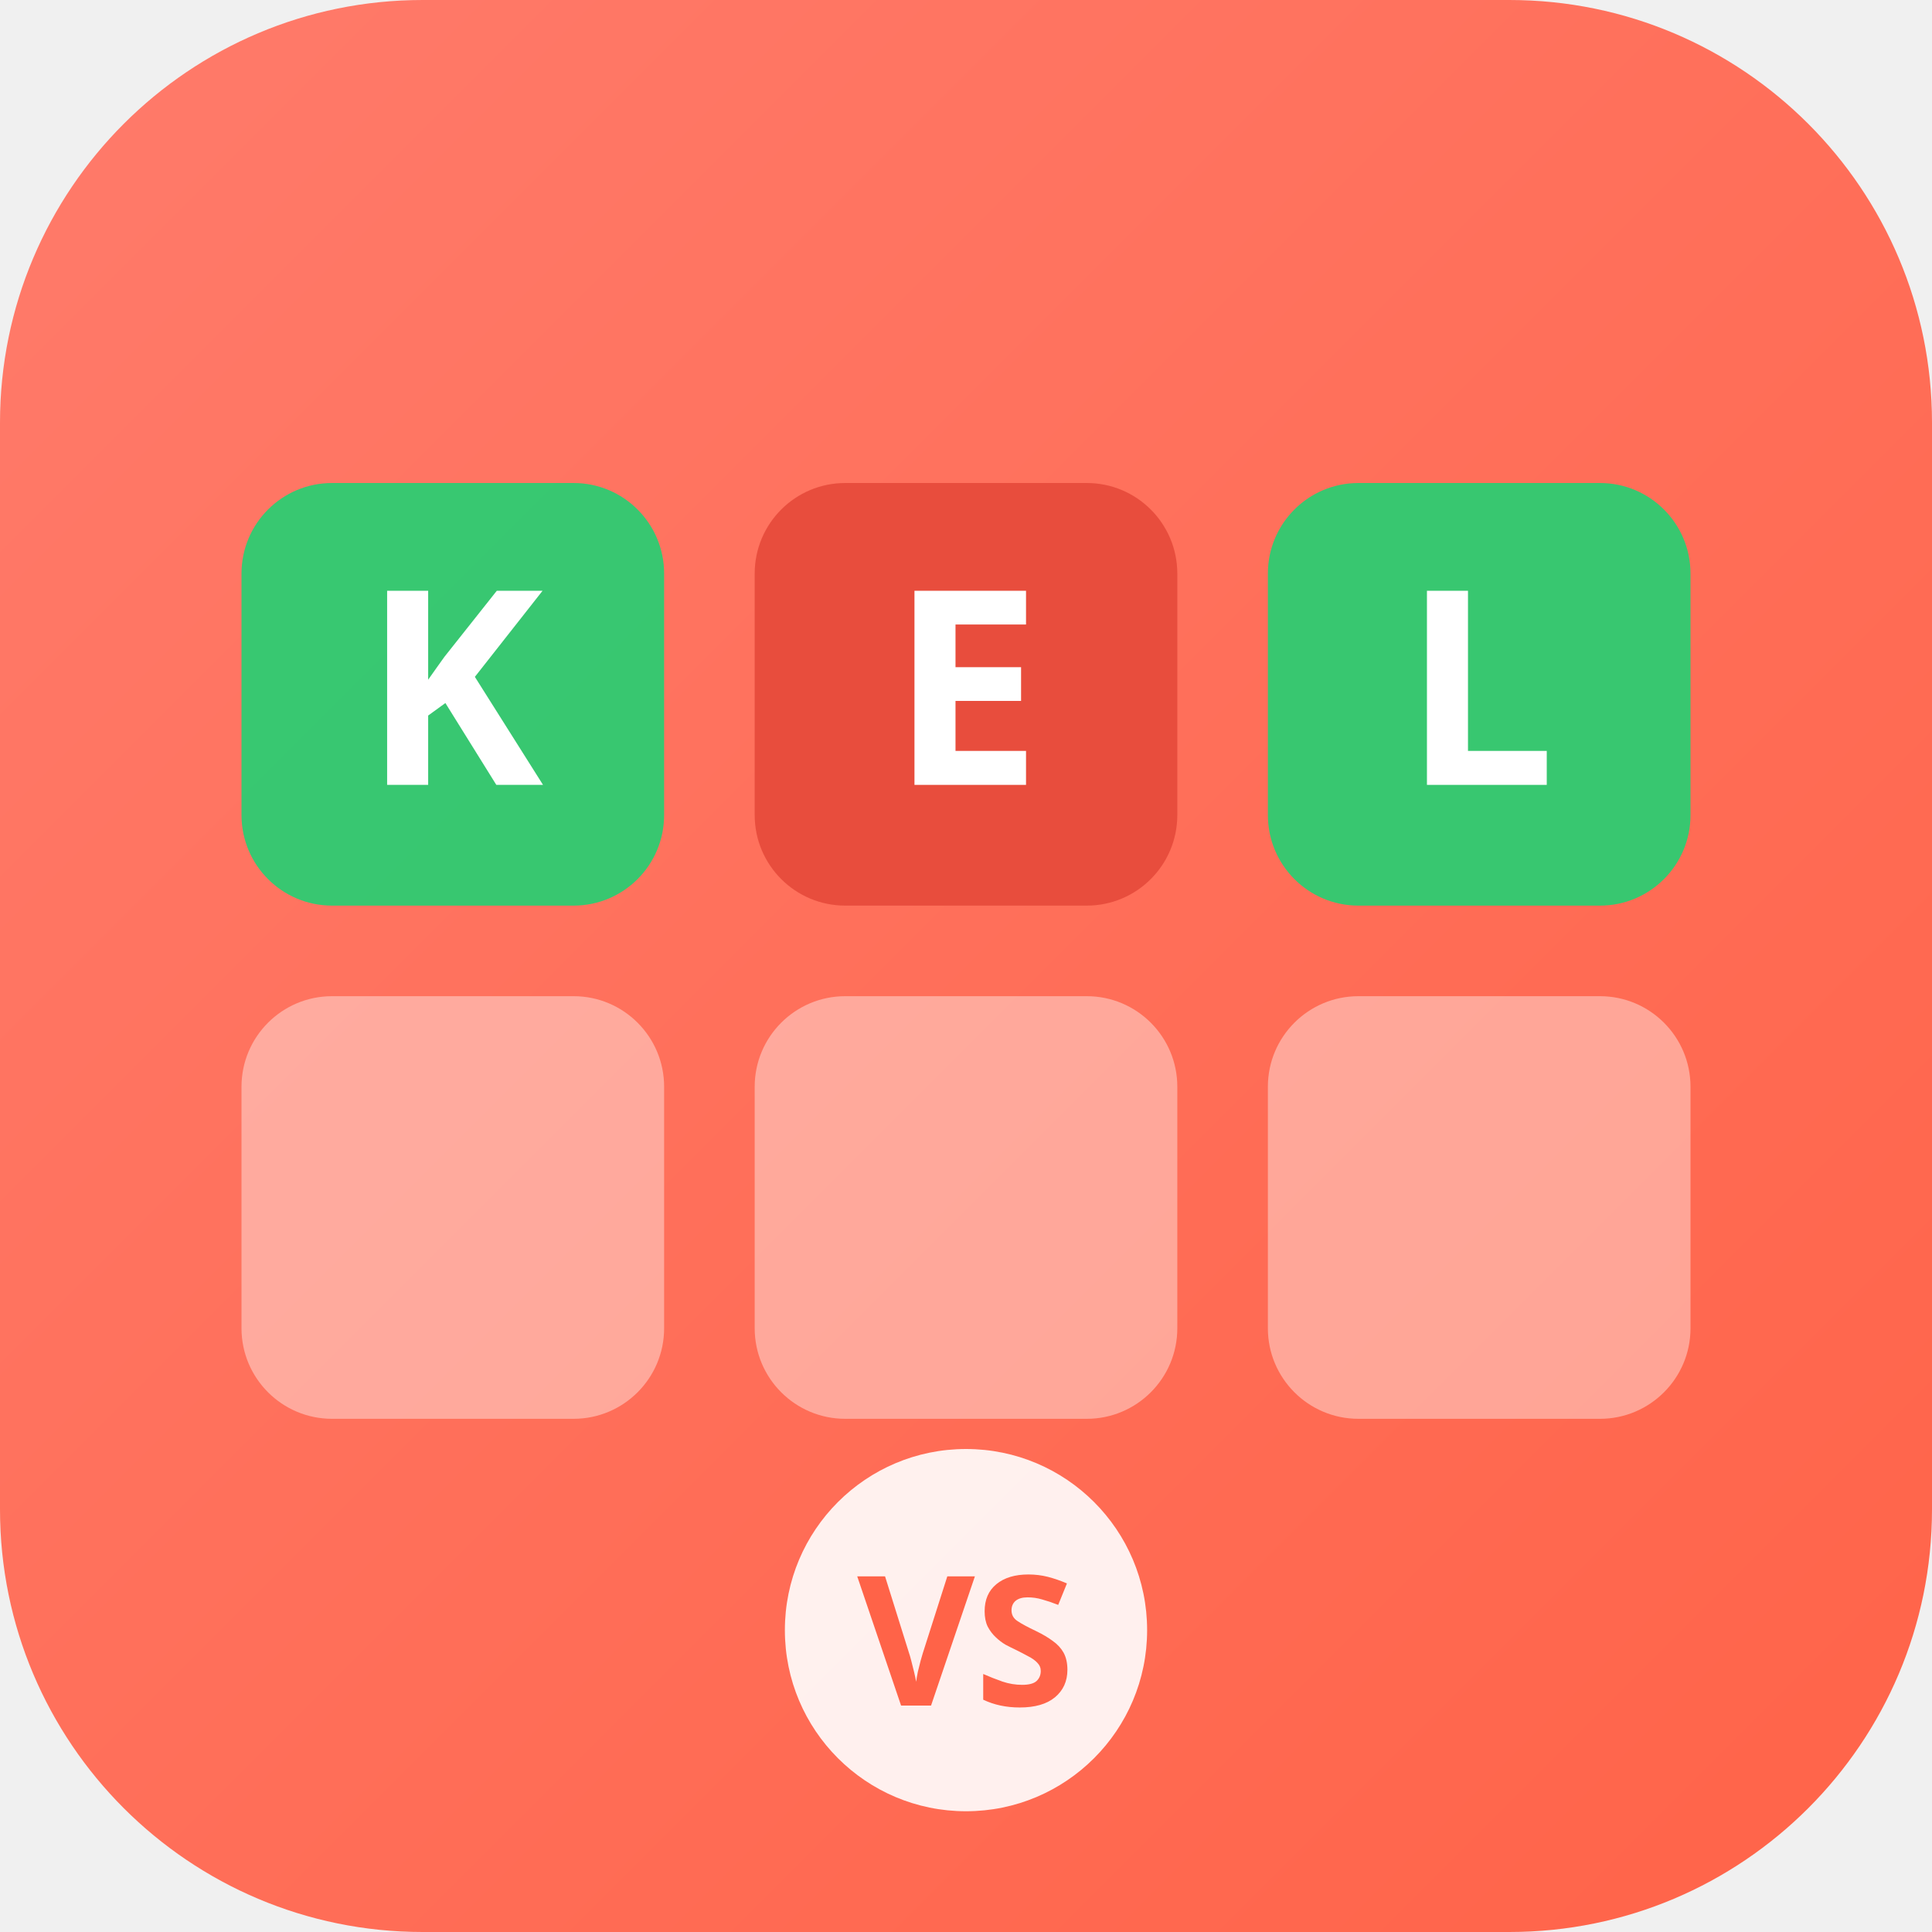
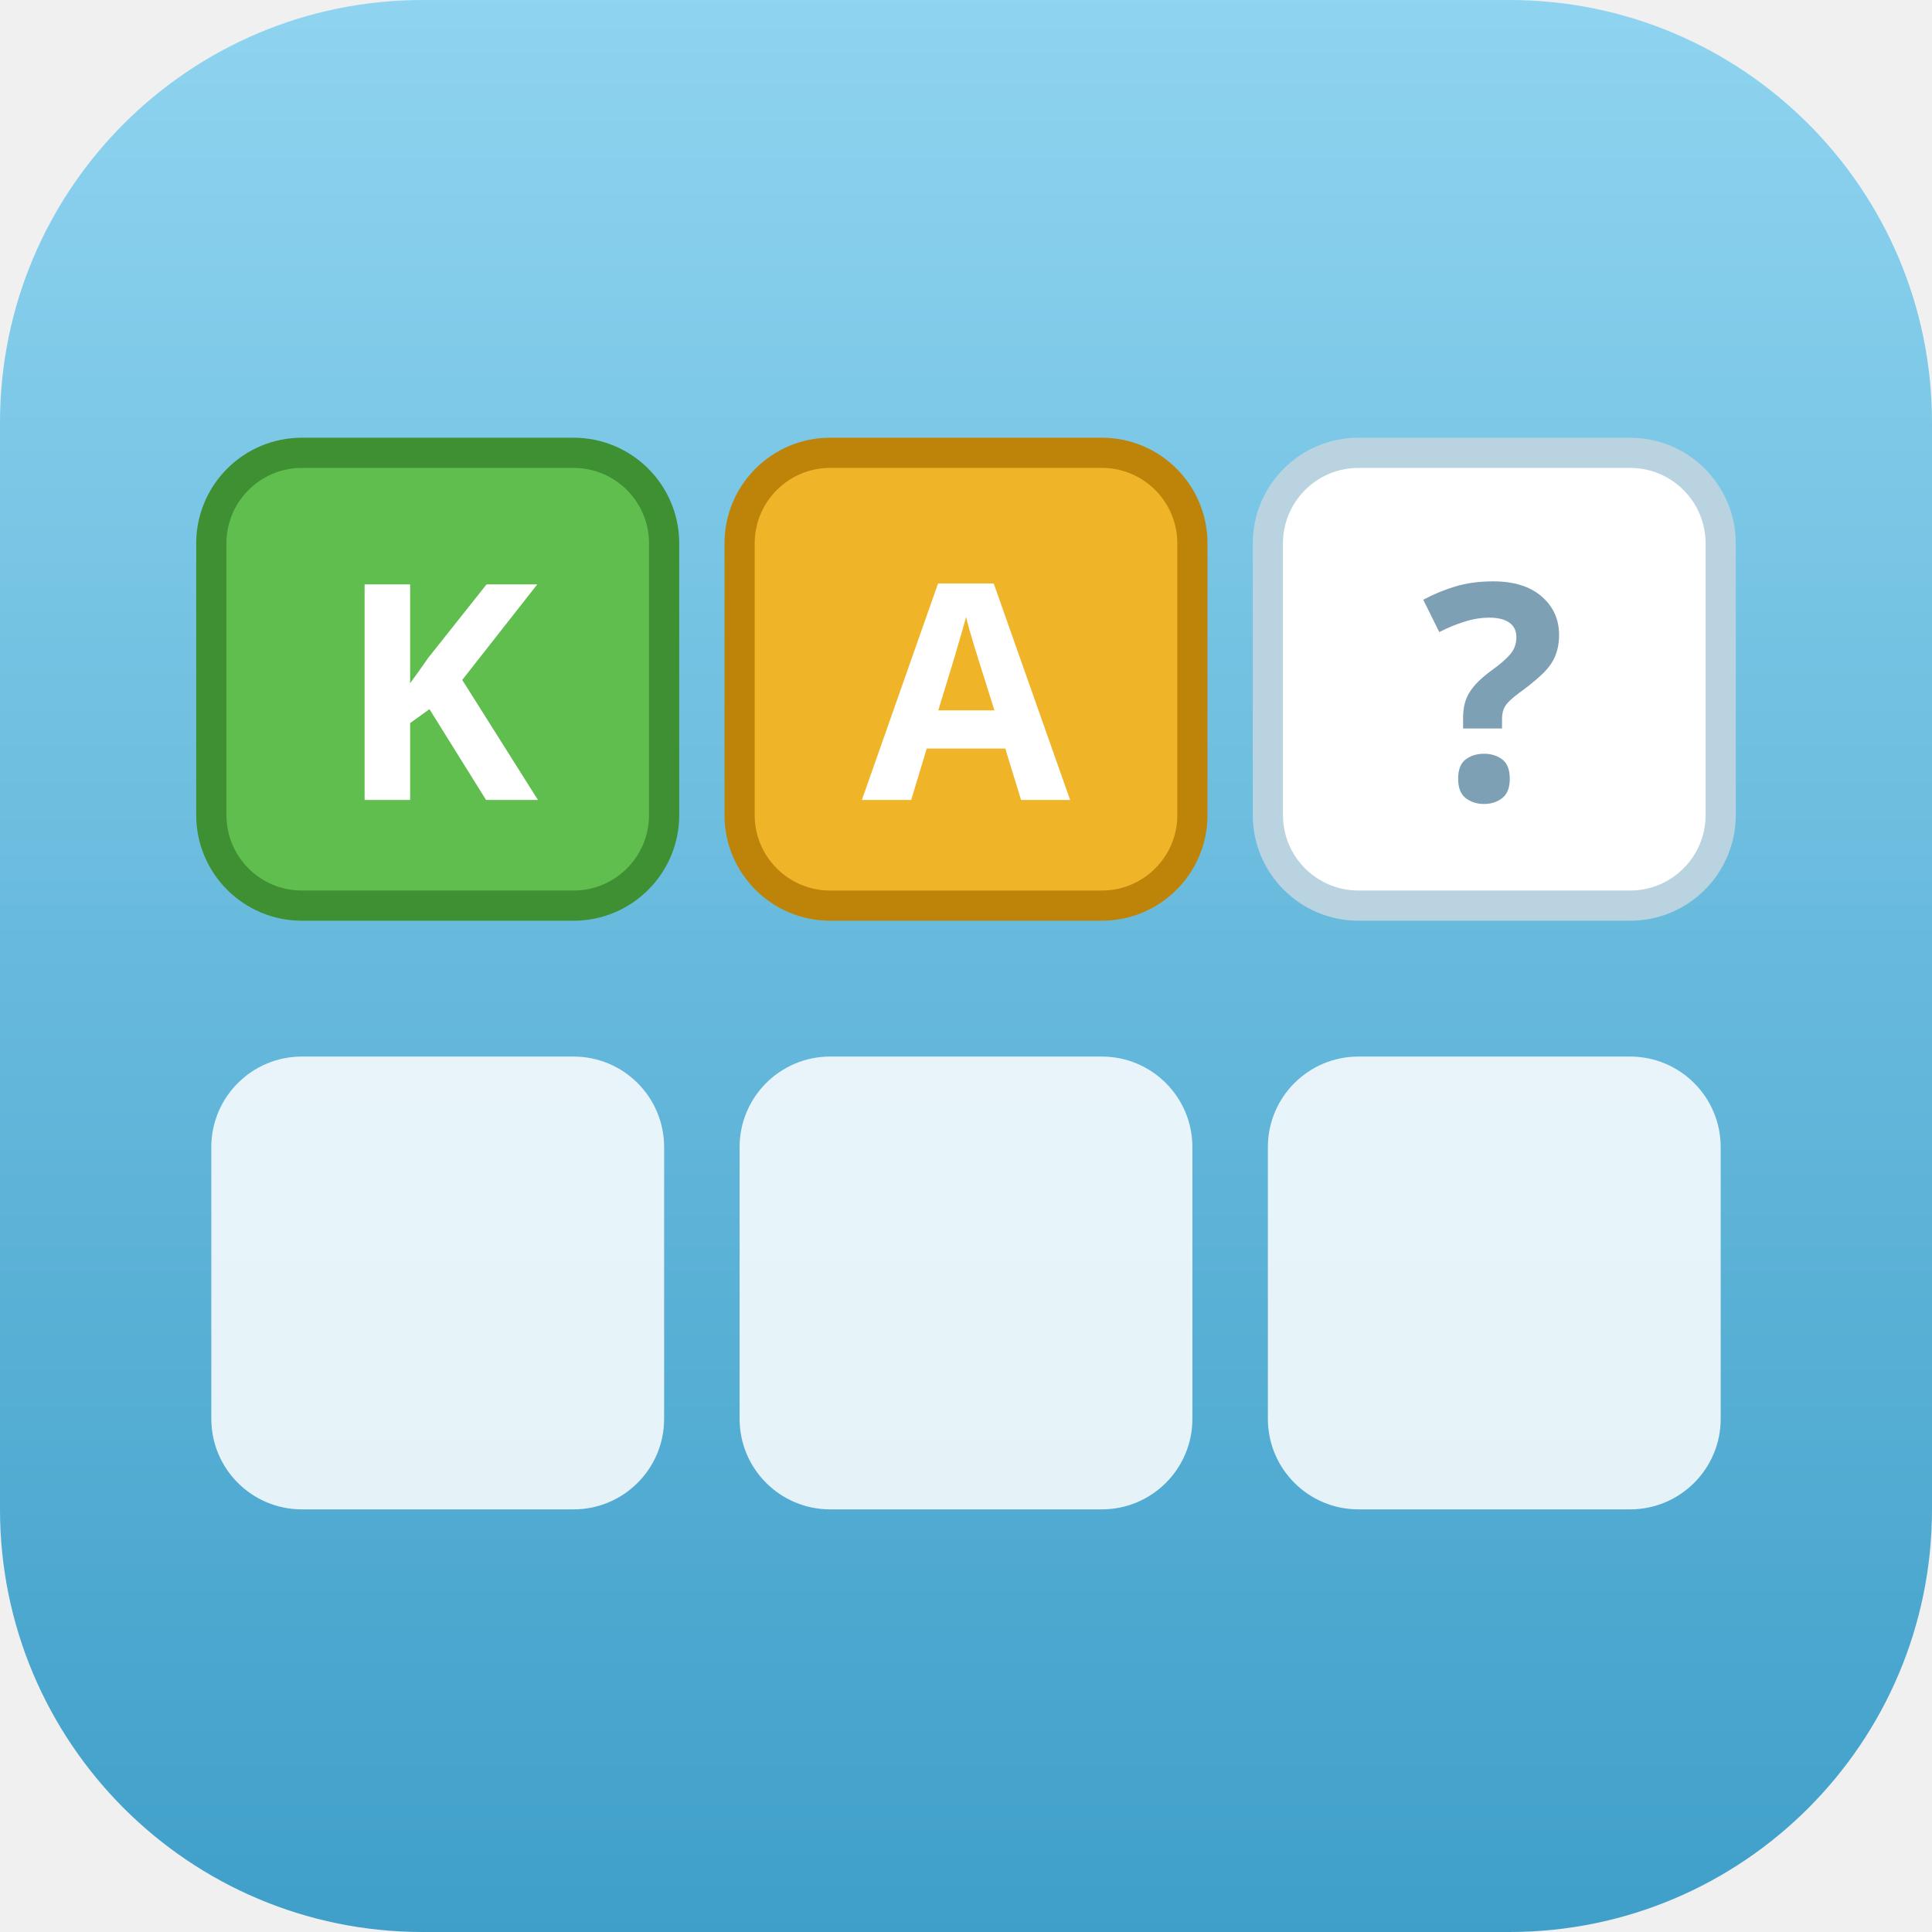
<svg xmlns="http://www.w3.org/2000/svg" viewBox="0 0 128 128">
  <defs>
-     <linearGradient id="bg" x1="0" y1="0" x2="1" y2="1">
-       <stop offset="0%" stop-color="#FF7B6B" />
-       <stop offset="100%" stop-color="#FF6348" />
+     <linearGradient id="a" x1="0" y1="0" x2="0" y2="1">
+       <stop offset="0%" stop-color="#8FD4F0" />
+       <stop offset="100%" stop-color="#3F9FC9" />
    </linearGradient>
+     <clipPath id="c">
+       <rect width="128" height="128" rx="28" />
+     </clipPath>
  </defs>
-   <rect width="128" height="128" rx="28" fill="url(#bg)" />
-   <rect x="16" y="32" width="28" height="28" rx="6" fill="#2ECC71" opacity="0.95" />
-   <text x="30" y="52" text-anchor="middle" font-family="sans-serif" font-weight="bold" font-size="18" fill="white">K</text>
-   <rect x="50" y="32" width="28" height="28" rx="6" fill="#E74C3C" opacity="0.95" />
-   <text x="64" y="52" text-anchor="middle" font-family="sans-serif" font-weight="bold" font-size="18" fill="white">E</text>
-   <rect x="84" y="32" width="28" height="28" rx="6" fill="#2ECC71" opacity="0.95" />
-   <text x="98" y="52" text-anchor="middle" font-family="sans-serif" font-weight="bold" font-size="18" fill="white">L</text>
-   <rect x="16" y="66" width="28" height="28" rx="6" fill="white" opacity="0.4" />
-   <rect x="50" y="66" width="28" height="28" rx="6" fill="white" opacity="0.4" />
-   <rect x="84" y="66" width="28" height="28" rx="6" fill="white" opacity="0.4" />
-   <circle cx="64" cy="108" r="12" fill="white" opacity="0.9" />
-   <text x="64" y="113" text-anchor="middle" font-family="sans-serif" font-weight="900" font-size="12" fill="#FF6348">VS</text>
+   <g clip-path="url(#c)">
+     <rect width="128" height="128" fill="url(#a)" />
+     <g>
+       <rect x="14" y="30" width="30" height="30" rx="6" fill="#5FBE4E" stroke="#3F8F33" stroke-width="2" />
+       <rect x="49" y="30" width="30" height="30" rx="6" fill="#F0B429" stroke="#BE8409" stroke-width="2" />
+       <rect x="84" y="30" width="30" height="30" rx="6" fill="#fff" stroke="#B9D3E0" stroke-width="2" />
+       <text x="29" y="53" text-anchor="middle" font-family="Fredoka, Verdana, sans-serif" font-weight="700" font-size="20" fill="#fff">K</text>
+       <text x="64" y="53" text-anchor="middle" font-family="Fredoka, Verdana, sans-serif" font-weight="700" font-size="20" fill="#fff">A</text>
+       <text x="99" y="53" text-anchor="middle" font-family="Fredoka, Verdana, sans-serif" font-weight="700" font-size="20" fill="#7EA0B4">?</text>
+     </g>
+     <g fill="#fff" opacity=".85">
+       <rect x="14" y="70" width="30" height="30" rx="6" />
+       <rect x="49" y="70" width="30" height="30" rx="6" />
+       <rect x="84" y="70" width="30" height="30" rx="6" />
+     </g>
+   </g>
</svg>
